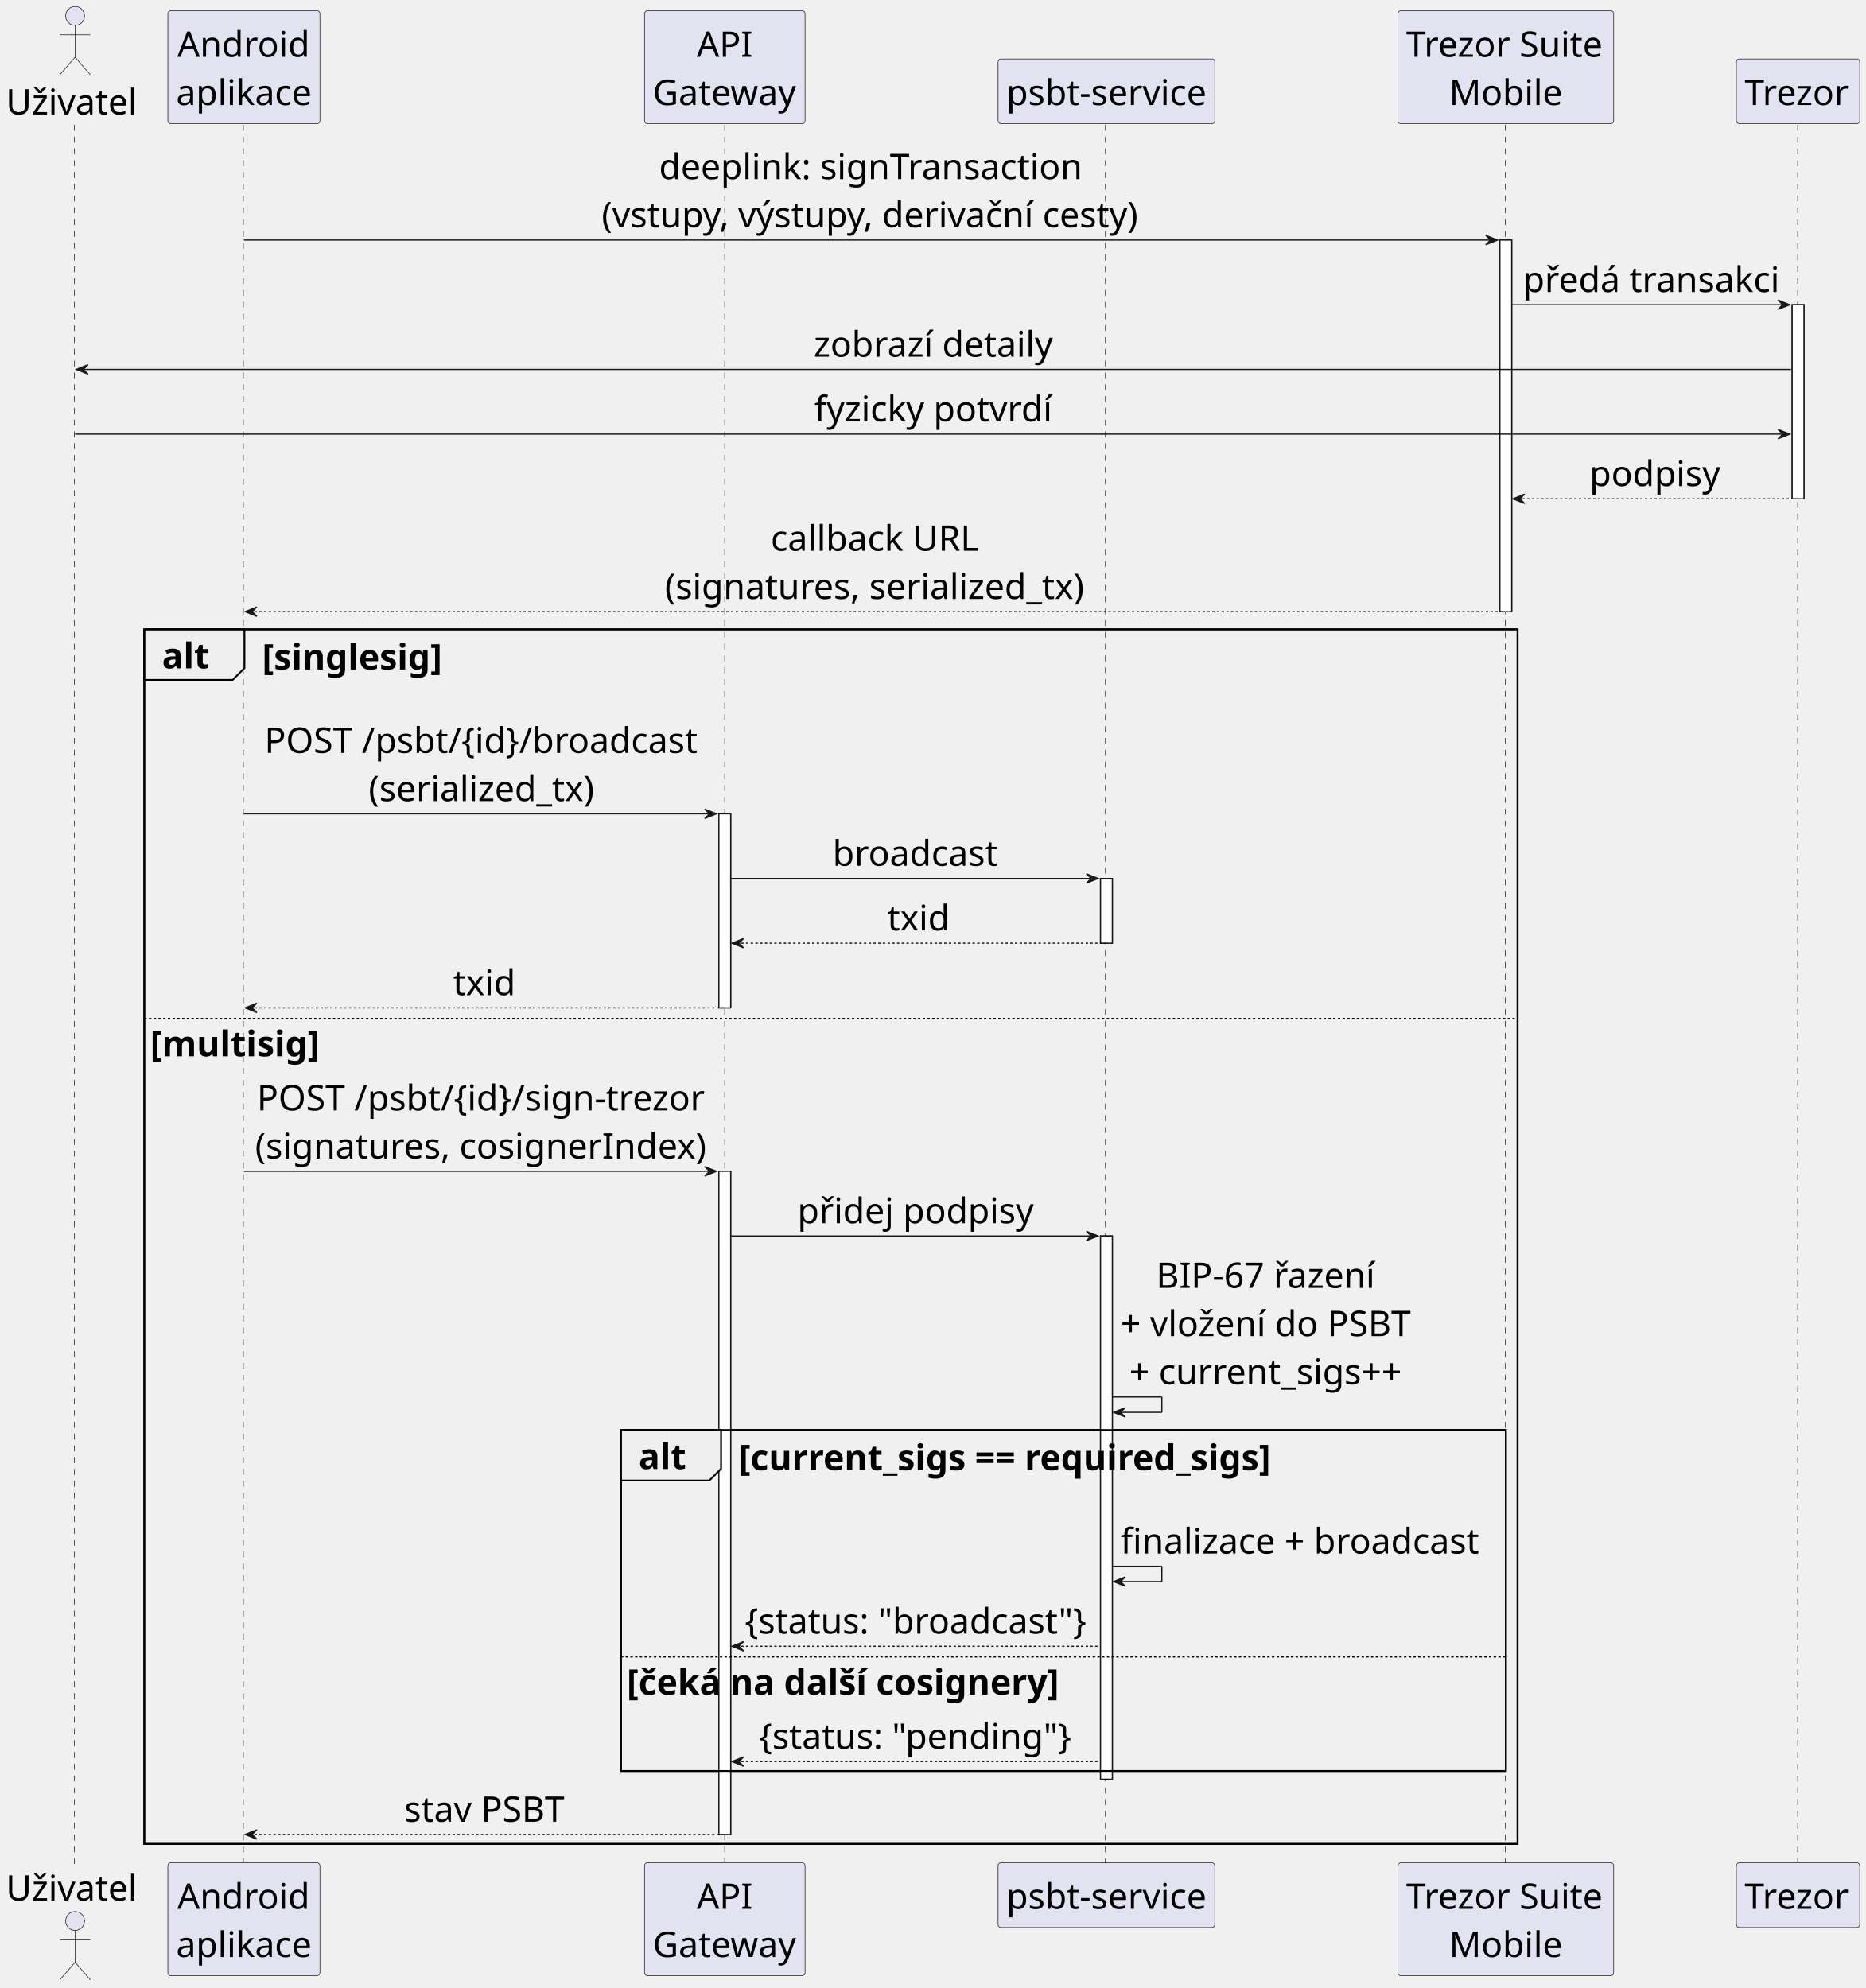
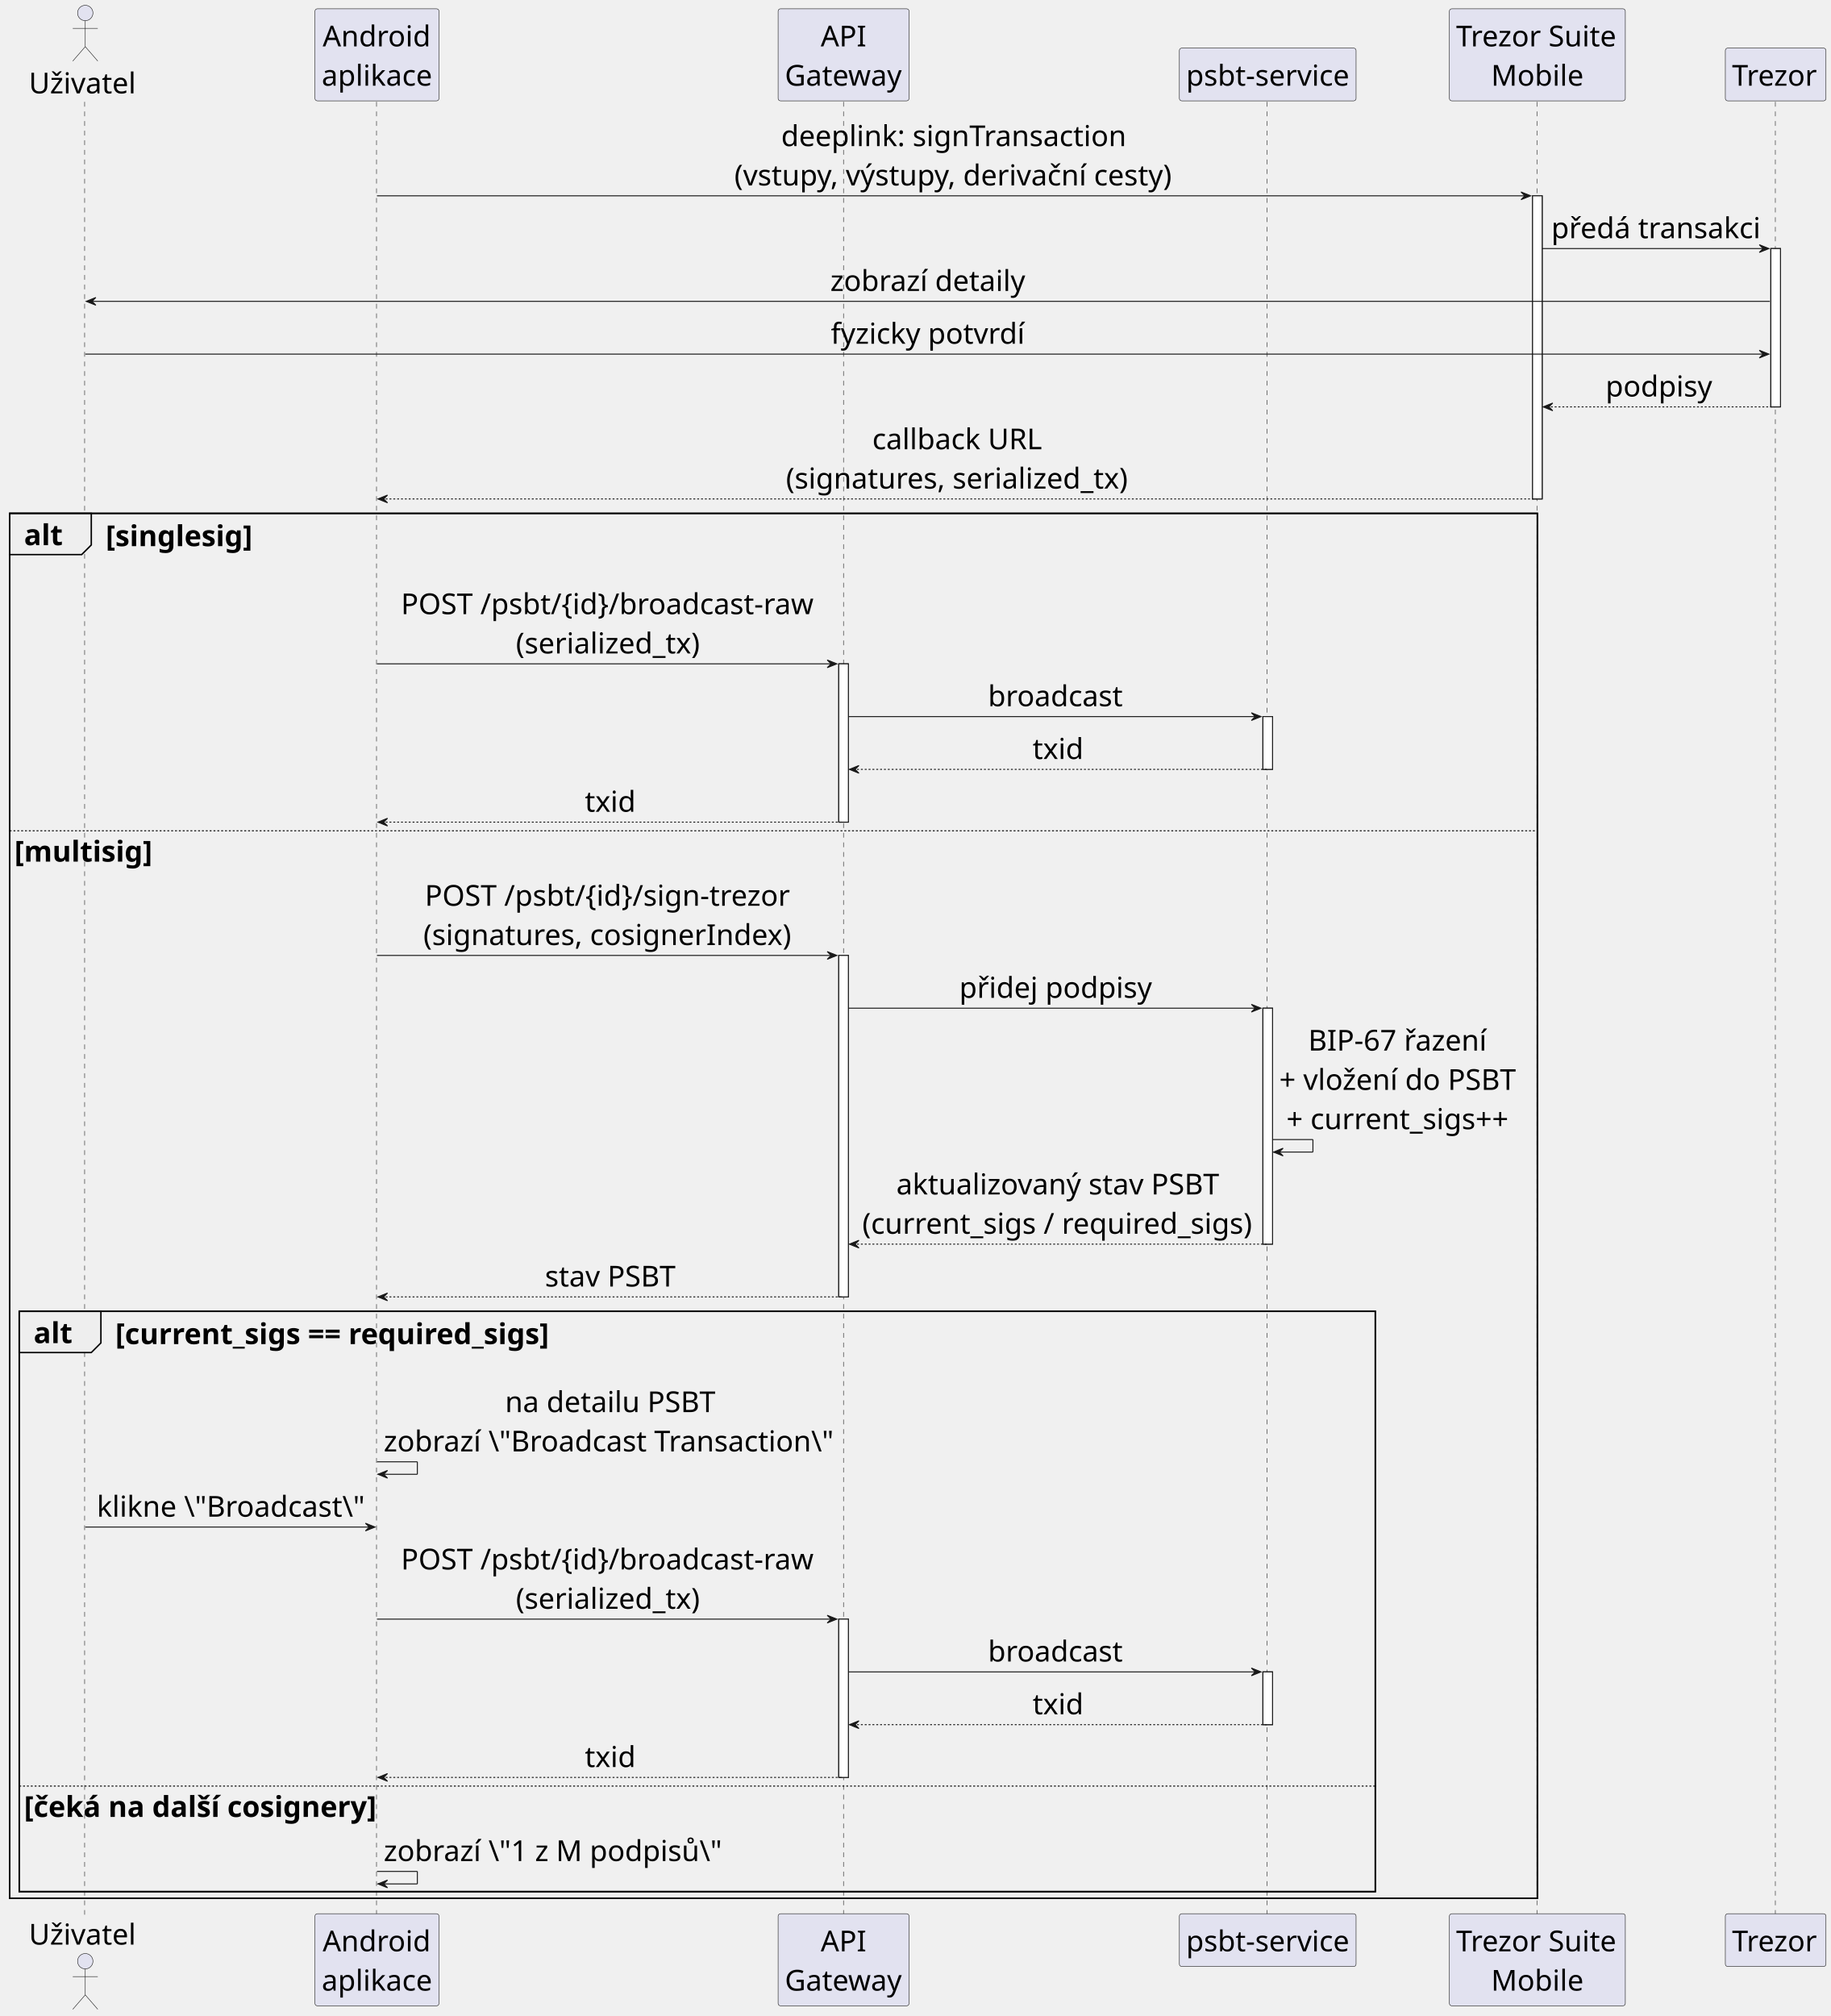
- <svg xmlns="http://www.w3.org/2000/svg" contentStyleType="text/css" data-diagram-type="SEQUENCE" height="1686px" preserveAspectRatio="none" style="width:1582px;height:1686px;background:#FFFFFF;" version="1.1" viewBox="0 0 1582 1686" width="1582px" zoomAndPan="magnify">
+ <svg xmlns="http://www.w3.org/2000/svg" contentStyleType="text/css" data-diagram-type="SEQUENCE" height="2096px" preserveAspectRatio="none" style="width:1904px;height:2096px;background:#FFFFFF;" version="1.1" viewBox="0 0 1904 2096" width="1904px" zoomAndPan="magnify">
  <defs />
  <g>
    <g>
-       <rect fill="#FFFFFF" height="164.58" style="stroke:#181818;stroke-width:1;" width="10" x="609.524" y="690.179" />
-     </g>
-     <g>
-       <rect fill="#FFFFFF" height="562.46" style="stroke:#181818;stroke-width:1;" width="10" x="609.524" y="993.339" />
-     </g>
-     <g>
-       <rect fill="#FFFFFF" height="54.86" style="stroke:#181818;stroke-width:1;" width="10" x="933.114" y="745.039" />
-     </g>
-     <g>
-       <rect fill="#FFFFFF" height="460.74" style="stroke:#181818;stroke-width:1;" width="10" x="933.114" y="1048.199" />
-     </g>
-     <g>
-       <rect fill="#FFFFFF" height="315.16" style="stroke:#181818;stroke-width:1;" width="10" x="1271.734" y="203.58" />
-     </g>
-     <g>
-       <rect fill="#FFFFFF" height="164.58" style="stroke:#181818;stroke-width:1;" width="10" x="1519.524" y="258.44" />
-     </g>
-     <rect fill="none" height="1030.059" style="stroke:#000000;stroke-width:1.5;" width="1164.404" x="122.33" y="533.74" />
-     <rect fill="none" height="289.16" style="stroke:#000000;stroke-width:1.5;" width="750.274" x="526.46" y="1212.779" />
+       <rect fill="#FFFFFF" height="164.58" style="stroke:#181818;stroke-width:1;" width="10" x="872.204" y="690.179" />
+     </g>
+     <g>
+       <rect fill="#FFFFFF" height="355.02" style="stroke:#181818;stroke-width:1;" width="10" x="872.204" y="993.339" />
+     </g>
+     <g>
+       <rect fill="#FFFFFF" height="164.58" style="stroke:#181818;stroke-width:1;" width="10" x="872.204" y="1683.379" />
+     </g>
+     <g>
+       <rect fill="#FFFFFF" height="54.86" style="stroke:#181818;stroke-width:1;" width="10" x="1313.274" y="745.039" />
+     </g>
+     <g>
+       <rect fill="#FFFFFF" height="245.3" style="stroke:#181818;stroke-width:1;" width="10" x="1313.274" y="1048.199" />
+     </g>
+     <g>
+       <rect fill="#FFFFFF" height="54.86" style="stroke:#181818;stroke-width:1;" width="10" x="1313.274" y="1738.239" />
+     </g>
+     <g>
+       <rect fill="#FFFFFF" height="315.16" style="stroke:#181818;stroke-width:1;" width="10" x="1593.664" y="203.58" />
+     </g>
+     <g>
+       <rect fill="#FFFFFF" height="164.58" style="stroke:#181818;stroke-width:1;" width="10" x="1841.453" y="258.44" />
+     </g>
+     <rect fill="none" height="1439.939" style="stroke:#000000;stroke-width:1.5;" width="1588.664" x="10" y="533.74" />
+     <rect fill="none" height="603.319" style="stroke:#000000;stroke-width:1.5;" width="1410.144" x="20" y="1363.359" />
    <g class="participant-lifeline" data-entity-uid="part1" data-qualified-name="user" id="part1-lifeline">
      <g>
-         <rect fill="#000000" fill-opacity="0" height="1474.939" width="8" x="59.665" y="105.86" />
-         <line style="stroke:#181818;stroke-width:0.5;stroke-dasharray:5,5;" x1="63" x2="63" y1="105.86" y2="1580.799" />
+         <rect fill="#000000" fill-opacity="0" height="1884.819" width="8" x="84.665" y="105.86" />
+         <line style="stroke:#181818;stroke-width:0.5;stroke-dasharray:5,5;" x1="88" x2="88" y1="105.86" y2="1990.679" />
      </g>
    </g>
    <g class="participant-lifeline" data-entity-uid="part2" data-qualified-name="app" id="part2-lifeline">
      <g>
-         <rect fill="#000000" fill-opacity="0" height="1474.939" width="8" x="202.795" y="105.86" />
-         <line style="stroke:#181818;stroke-width:0.5;stroke-dasharray:5,5;" x1="206.33" x2="206.33" y1="105.86" y2="1580.799" />
+         <rect fill="#000000" fill-opacity="0" height="1884.819" width="8" x="387.995" y="105.86" />
+         <line style="stroke:#181818;stroke-width:0.5;stroke-dasharray:5,5;" x1="391.53" x2="391.53" y1="105.86" y2="1990.679" />
      </g>
    </g>
    <g class="participant-lifeline" data-entity-uid="part3" data-qualified-name="gw" id="part3-lifeline">
      <g>
-         <rect fill="#000000" fill-opacity="0" height="1474.939" width="8" x="610.524" y="105.86" />
-         <line style="stroke:#181818;stroke-width:0.5;stroke-dasharray:5,5;" x1="614.46" x2="614.46" y1="105.86" y2="1580.799" />
+         <rect fill="#000000" fill-opacity="0" height="1884.819" width="8" x="873.204" y="105.86" />
+         <line style="stroke:#181818;stroke-width:0.5;stroke-dasharray:5,5;" x1="877.139" x2="877.139" y1="105.86" y2="1990.679" />
      </g>
    </g>
    <g class="participant-lifeline" data-entity-uid="part4" data-qualified-name="psbt" id="part4-lifeline">
      <g>
-         <rect fill="#000000" fill-opacity="0" height="1474.939" width="8" x="934.114" y="105.86" />
-         <line style="stroke:#181818;stroke-width:0.5;stroke-dasharray:5,5;" x1="937.244" x2="937.244" y1="105.86" y2="1580.799" />
+         <rect fill="#000000" fill-opacity="0" height="1884.819" width="8" x="1314.274" y="105.86" />
+         <line style="stroke:#181818;stroke-width:0.5;stroke-dasharray:5,5;" x1="1317.404" x2="1317.404" y1="105.86" y2="1990.679" />
      </g>
    </g>
    <g class="participant-lifeline" data-entity-uid="part5" data-qualified-name="tsm" id="part5-lifeline">
      <g>
-         <rect fill="#000000" fill-opacity="0" height="1474.939" width="8" x="1272.734" y="105.86" />
-         <line style="stroke:#181818;stroke-width:0.5;stroke-dasharray:5,5;" x1="1276.269" x2="1276.269" y1="105.86" y2="1580.799" />
+         <rect fill="#000000" fill-opacity="0" height="1884.819" width="8" x="1594.664" y="105.86" />
+         <line style="stroke:#181818;stroke-width:0.5;stroke-dasharray:5,5;" x1="1598.199" x2="1598.199" y1="105.86" y2="1990.679" />
      </g>
    </g>
    <g class="participant-lifeline" data-entity-uid="part6" data-qualified-name="hw" id="part6-lifeline">
      <g>
-         <rect fill="#000000" fill-opacity="0" height="1474.939" width="8" x="1520.524" y="105.86" />
-         <line style="stroke:#181818;stroke-width:0.5;stroke-dasharray:5,5;" x1="1524.209" x2="1524.209" y1="105.86" y2="1580.799" />
+         <rect fill="#000000" fill-opacity="0" height="1884.819" width="8" x="1842.453" y="105.86" />
+         <line style="stroke:#181818;stroke-width:0.5;stroke-dasharray:5,5;" x1="1846.138" x2="1846.138" y1="105.86" y2="1990.679" />
      </g>
    </g>
    <g class="participant participant-head" data-entity-uid="part1" data-qualified-name="user" id="part1-head">
-       <text fill="#000000" font-family="sans-serif" font-size="30" lengthAdjust="spacing" textLength="111.33" x="5" y="97.07">Uživatel</text>
-       <ellipse cx="63.665" cy="13.5" fill="#E2E2F0" rx="8" ry="8" style="stroke:#181818;stroke-width:0.5;" />
-       <path d="M63.665,21.5 L63.665,48.5 M50.665,29.5 L76.665,29.5 M63.665,48.5 L50.665,63.5 M63.665,48.5 L76.665,63.5" fill="none" style="stroke:#181818;stroke-width:0.5;" />
+       <text fill="#000000" font-family="sans-serif" font-size="30" lengthAdjust="spacing" textLength="111.33" x="30" y="97.07">Uživatel</text>
+       <ellipse cx="88.665" cy="13.5" fill="#E2E2F0" rx="8" ry="8" style="stroke:#181818;stroke-width:0.5;" />
+       <path d="M88.665,21.5 L88.665,48.5 M75.665,29.5 L101.665,29.5 M88.665,48.5 L75.665,63.5 M88.665,48.5 L101.665,63.5" fill="none" style="stroke:#181818;stroke-width:0.5;" />
    </g>
    <g class="participant participant-tail" data-entity-uid="part1" data-qualified-name="user" id="part1-tail">
-       <text fill="#000000" font-family="sans-serif" font-size="30" lengthAdjust="spacing" textLength="111.33" x="5" y="1611.869">Uživatel</text>
-       <ellipse cx="63.665" cy="1629.159" fill="#E2E2F0" rx="8" ry="8" style="stroke:#181818;stroke-width:0.5;" />
-       <path d="M63.665,1637.159 L63.665,1664.159 M50.665,1645.159 L76.665,1645.159 M63.665,1664.159 L50.665,1679.159 M63.665,1664.159 L76.665,1679.159" fill="none" style="stroke:#181818;stroke-width:0.5;" />
+       <text fill="#000000" font-family="sans-serif" font-size="30" lengthAdjust="spacing" textLength="111.33" x="30" y="2021.748">Uživatel</text>
+       <ellipse cx="88.665" cy="2039.039" fill="#E2E2F0" rx="8" ry="8" style="stroke:#181818;stroke-width:0.5;" />
+       <path d="M88.665,2047.039 L88.665,2074.039 M75.665,2055.039 L101.665,2055.039 M88.665,2074.039 L75.665,2089.039 M88.665,2074.039 L101.665,2089.039" fill="none" style="stroke:#181818;stroke-width:0.5;" />
    </g>
    <g class="participant participant-head" data-entity-uid="part2" data-qualified-name="app" id="part2-head">
-       <rect fill="#E2E2F0" height="95.72" rx="2.5" ry="2.5" style="stroke:#181818;stroke-width:0.5;" width="128.93" x="142.33" y="9.14" />
-       <text fill="#000000" font-family="sans-serif" font-size="30" lengthAdjust="spacing" textLength="112.89" x="150.35" y="48.21">Android</text>
-       <text fill="#000000" font-family="sans-serif" font-size="30" lengthAdjust="spacing" textLength="114.93" x="149.33" y="89.07">aplikace</text>
+       <rect fill="#E2E2F0" height="95.72" rx="2.5" ry="2.5" style="stroke:#181818;stroke-width:0.5;" width="128.93" x="327.53" y="9.14" />
+       <text fill="#000000" font-family="sans-serif" font-size="30" lengthAdjust="spacing" textLength="112.89" x="335.55" y="48.21">Android</text>
+       <text fill="#000000" font-family="sans-serif" font-size="30" lengthAdjust="spacing" textLength="114.93" x="334.53" y="89.07">aplikace</text>
    </g>
    <g class="participant participant-tail" data-entity-uid="part2" data-qualified-name="app" id="part2-tail">
-       <rect fill="#E2E2F0" height="95.72" rx="2.5" ry="2.5" style="stroke:#181818;stroke-width:0.5;" width="128.93" x="142.33" y="1579.799" />
-       <text fill="#000000" font-family="sans-serif" font-size="30" lengthAdjust="spacing" textLength="112.89" x="150.35" y="1618.869">Android</text>
-       <text fill="#000000" font-family="sans-serif" font-size="30" lengthAdjust="spacing" textLength="114.93" x="149.33" y="1659.729">aplikace</text>
+       <rect fill="#E2E2F0" height="95.72" rx="2.5" ry="2.5" style="stroke:#181818;stroke-width:0.5;" width="128.93" x="327.53" y="1989.679" />
+       <text fill="#000000" font-family="sans-serif" font-size="30" lengthAdjust="spacing" textLength="112.89" x="335.55" y="2028.748">Android</text>
+       <text fill="#000000" font-family="sans-serif" font-size="30" lengthAdjust="spacing" textLength="114.93" x="334.53" y="2069.608">aplikace</text>
    </g>
    <g class="participant participant-head" data-entity-uid="part3" data-qualified-name="gw" id="part3-head">
-       <rect fill="#E2E2F0" height="95.72" rx="2.5" ry="2.5" style="stroke:#181818;stroke-width:0.5;" width="136.13" x="546.46" y="9.14" />
-       <text fill="#000000" font-family="sans-serif" font-size="30" lengthAdjust="spacing" textLength="47.49" x="590.779" y="48.21">API</text>
-       <text fill="#000000" font-family="sans-serif" font-size="30" lengthAdjust="spacing" textLength="122.13" x="553.46" y="89.07">Gateway</text>
+       <rect fill="#E2E2F0" height="95.72" rx="2.5" ry="2.5" style="stroke:#181818;stroke-width:0.5;" width="136.13" x="809.139" y="9.14" />
+       <text fill="#000000" font-family="sans-serif" font-size="30" lengthAdjust="spacing" textLength="47.49" x="853.459" y="48.21">API</text>
+       <text fill="#000000" font-family="sans-serif" font-size="30" lengthAdjust="spacing" textLength="122.13" x="816.139" y="89.07">Gateway</text>
    </g>
    <g class="participant participant-tail" data-entity-uid="part3" data-qualified-name="gw" id="part3-tail">
-       <rect fill="#E2E2F0" height="95.72" rx="2.5" ry="2.5" style="stroke:#181818;stroke-width:0.5;" width="136.13" x="546.46" y="1579.799" />
-       <text fill="#000000" font-family="sans-serif" font-size="30" lengthAdjust="spacing" textLength="47.49" x="590.779" y="1618.869">API</text>
-       <text fill="#000000" font-family="sans-serif" font-size="30" lengthAdjust="spacing" textLength="122.13" x="553.46" y="1659.729">Gateway</text>
+       <rect fill="#E2E2F0" height="95.72" rx="2.5" ry="2.5" style="stroke:#181818;stroke-width:0.5;" width="136.13" x="809.139" y="1989.679" />
+       <text fill="#000000" font-family="sans-serif" font-size="30" lengthAdjust="spacing" textLength="47.49" x="853.459" y="2028.748">API</text>
+       <text fill="#000000" font-family="sans-serif" font-size="30" lengthAdjust="spacing" textLength="122.13" x="816.139" y="2069.608">Gateway</text>
    </g>
    <g class="participant participant-head" data-entity-uid="part4" data-qualified-name="psbt" id="part4-head">
-       <rect fill="#E2E2F0" height="54.86" rx="2.5" ry="2.5" style="stroke:#181818;stroke-width:0.5;" width="183.74" x="846.244" y="50" />
-       <text fill="#000000" font-family="sans-serif" font-size="30" lengthAdjust="spacing" textLength="169.74" x="853.244" y="89.07">psbt-service</text>
+       <rect fill="#E2E2F0" height="54.86" rx="2.5" ry="2.5" style="stroke:#181818;stroke-width:0.5;" width="183.74" x="1226.404" y="50" />
+       <text fill="#000000" font-family="sans-serif" font-size="30" lengthAdjust="spacing" textLength="169.74" x="1233.404" y="89.07">psbt-service</text>
    </g>
    <g class="participant participant-tail" data-entity-uid="part4" data-qualified-name="psbt" id="part4-tail">
-       <rect fill="#E2E2F0" height="54.86" rx="2.5" ry="2.5" style="stroke:#181818;stroke-width:0.5;" width="183.74" x="846.244" y="1579.799" />
-       <text fill="#000000" font-family="sans-serif" font-size="30" lengthAdjust="spacing" textLength="169.74" x="853.244" y="1618.869">psbt-service</text>
+       <rect fill="#E2E2F0" height="54.86" rx="2.5" ry="2.5" style="stroke:#181818;stroke-width:0.5;" width="183.74" x="1226.404" y="1989.679" />
+       <text fill="#000000" font-family="sans-serif" font-size="30" lengthAdjust="spacing" textLength="169.74" x="1233.404" y="2028.748">psbt-service</text>
    </g>
    <g class="participant participant-head" data-entity-uid="part5" data-qualified-name="tsm" id="part5-head">
-       <rect fill="#E2E2F0" height="95.72" rx="2.5" ry="2.5" style="stroke:#181818;stroke-width:0.5;" width="182.93" x="1185.269" y="9.14" />
-       <text fill="#000000" font-family="sans-serif" font-size="30" lengthAdjust="spacing" textLength="168.93" x="1192.269" y="48.21">Trezor Suite</text>
-       <text fill="#000000" font-family="sans-serif" font-size="30" lengthAdjust="spacing" textLength="96.21" x="1228.629" y="89.07">Mobile</text>
+       <rect fill="#E2E2F0" height="95.72" rx="2.5" ry="2.5" style="stroke:#181818;stroke-width:0.5;" width="182.93" x="1507.199" y="9.14" />
+       <text fill="#000000" font-family="sans-serif" font-size="30" lengthAdjust="spacing" textLength="168.93" x="1514.199" y="48.21">Trezor Suite</text>
+       <text fill="#000000" font-family="sans-serif" font-size="30" lengthAdjust="spacing" textLength="96.21" x="1550.559" y="89.07">Mobile</text>
    </g>
    <g class="participant participant-tail" data-entity-uid="part5" data-qualified-name="tsm" id="part5-tail">
-       <rect fill="#E2E2F0" height="95.72" rx="2.5" ry="2.5" style="stroke:#181818;stroke-width:0.5;" width="182.93" x="1185.269" y="1579.799" />
-       <text fill="#000000" font-family="sans-serif" font-size="30" lengthAdjust="spacing" textLength="168.93" x="1192.269" y="1618.869">Trezor Suite</text>
-       <text fill="#000000" font-family="sans-serif" font-size="30" lengthAdjust="spacing" textLength="96.21" x="1228.629" y="1659.729">Mobile</text>
+       <rect fill="#E2E2F0" height="95.72" rx="2.5" ry="2.5" style="stroke:#181818;stroke-width:0.5;" width="182.93" x="1507.199" y="1989.679" />
+       <text fill="#000000" font-family="sans-serif" font-size="30" lengthAdjust="spacing" textLength="168.93" x="1514.199" y="2028.748">Trezor Suite</text>
+       <text fill="#000000" font-family="sans-serif" font-size="30" lengthAdjust="spacing" textLength="96.21" x="1550.559" y="2069.608">Mobile</text>
    </g>
    <g class="participant participant-head" data-entity-uid="part6" data-qualified-name="hw" id="part6-head">
-       <rect fill="#E2E2F0" height="54.86" rx="2.5" ry="2.5" style="stroke:#181818;stroke-width:0.5;" width="104.63" x="1472.209" y="50" />
-       <text fill="#000000" font-family="sans-serif" font-size="30" lengthAdjust="spacing" textLength="90.63" x="1479.209" y="89.07">Trezor</text>
+       <rect fill="#E2E2F0" height="54.86" rx="2.5" ry="2.5" style="stroke:#181818;stroke-width:0.5;" width="104.63" x="1794.138" y="50" />
+       <text fill="#000000" font-family="sans-serif" font-size="30" lengthAdjust="spacing" textLength="90.63" x="1801.138" y="89.07">Trezor</text>
    </g>
    <g class="participant participant-tail" data-entity-uid="part6" data-qualified-name="hw" id="part6-tail">
-       <rect fill="#E2E2F0" height="54.86" rx="2.5" ry="2.5" style="stroke:#181818;stroke-width:0.5;" width="104.63" x="1472.209" y="1579.799" />
-       <text fill="#000000" font-family="sans-serif" font-size="30" lengthAdjust="spacing" textLength="90.63" x="1479.209" y="1618.869">Trezor</text>
-     </g>
-     <g>
-       <rect fill="#FFFFFF" height="164.58" style="stroke:#181818;stroke-width:1;" width="10" x="609.524" y="690.179" />
-     </g>
-     <g>
-       <rect fill="#FFFFFF" height="562.46" style="stroke:#181818;stroke-width:1;" width="10" x="609.524" y="993.339" />
-     </g>
-     <g>
-       <rect fill="#FFFFFF" height="54.86" style="stroke:#181818;stroke-width:1;" width="10" x="933.114" y="745.039" />
-     </g>
-     <g>
-       <rect fill="#FFFFFF" height="460.74" style="stroke:#181818;stroke-width:1;" width="10" x="933.114" y="1048.199" />
-     </g>
-     <g>
-       <rect fill="#FFFFFF" height="315.16" style="stroke:#181818;stroke-width:1;" width="10" x="1271.734" y="203.58" />
-     </g>
-     <g>
-       <rect fill="#FFFFFF" height="164.58" style="stroke:#181818;stroke-width:1;" width="10" x="1519.524" y="258.44" />
+       <rect fill="#E2E2F0" height="54.86" rx="2.5" ry="2.5" style="stroke:#181818;stroke-width:0.5;" width="104.63" x="1794.138" y="1989.679" />
+       <text fill="#000000" font-family="sans-serif" font-size="30" lengthAdjust="spacing" textLength="90.63" x="1801.138" y="2028.748">Trezor</text>
+     </g>
+     <g>
+       <rect fill="#FFFFFF" height="164.58" style="stroke:#181818;stroke-width:1;" width="10" x="872.204" y="690.179" />
+     </g>
+     <g>
+       <rect fill="#FFFFFF" height="355.02" style="stroke:#181818;stroke-width:1;" width="10" x="872.204" y="993.339" />
+     </g>
+     <g>
+       <rect fill="#FFFFFF" height="164.58" style="stroke:#181818;stroke-width:1;" width="10" x="872.204" y="1683.379" />
+     </g>
+     <g>
+       <rect fill="#FFFFFF" height="54.86" style="stroke:#181818;stroke-width:1;" width="10" x="1313.274" y="745.039" />
+     </g>
+     <g>
+       <rect fill="#FFFFFF" height="245.3" style="stroke:#181818;stroke-width:1;" width="10" x="1313.274" y="1048.199" />
+     </g>
+     <g>
+       <rect fill="#FFFFFF" height="54.86" style="stroke:#181818;stroke-width:1;" width="10" x="1313.274" y="1738.239" />
+     </g>
+     <g>
+       <rect fill="#FFFFFF" height="315.16" style="stroke:#181818;stroke-width:1;" width="10" x="1593.664" y="203.58" />
+     </g>
+     <g>
+       <rect fill="#FFFFFF" height="164.58" style="stroke:#181818;stroke-width:1;" width="10" x="1841.453" y="258.44" />
    </g>
    <g class="message" data-entity-1="part2" data-entity-2="part5" id="msg1">
-       <polygon fill="#181818" points="1259.734,199.58,1269.734,203.58,1259.734,207.58,1263.734,203.58" style="stroke:#181818;stroke-width:1;" />
-       <line style="stroke:#181818;stroke-width:1;" x1="206.795" x2="1265.734" y1="203.58" y2="203.58" />
-       <text fill="#000000" font-family="sans-serif" font-size="30" lengthAdjust="spacing" textLength="361.02" x="558.755" y="151.93">deeplink: signTransaction</text>
-       <text fill="#000000" font-family="sans-serif" font-size="30" lengthAdjust="spacing" textLength="458.31" x="510.11" y="192.79">(vstupy, výstupy, derivační cesty)</text>
+       <polygon fill="#181818" points="1581.664,199.58,1591.664,203.58,1581.664,207.58,1585.664,203.58" style="stroke:#181818;stroke-width:1;" />
+       <line style="stroke:#181818;stroke-width:1;" x1="391.995" x2="1587.664" y1="203.58" y2="203.58" />
+       <text fill="#000000" font-family="sans-serif" font-size="30" lengthAdjust="spacing" textLength="361.02" x="812.319" y="151.93">deeplink: signTransaction</text>
+       <text fill="#000000" font-family="sans-serif" font-size="30" lengthAdjust="spacing" textLength="458.31" x="763.674" y="192.79">(vstupy, výstupy, derivační cesty)</text>
    </g>
    <g class="message" data-entity-1="part5" data-entity-2="part6" id="msg2">
-       <polygon fill="#181818" points="1507.524,254.44,1517.524,258.44,1507.524,262.44,1511.524,258.44" style="stroke:#181818;stroke-width:1;" />
-       <line style="stroke:#181818;stroke-width:1;" x1="1281.734" x2="1513.524" y1="258.44" y2="258.44" />
-       <text fill="#000000" font-family="sans-serif" font-size="30" lengthAdjust="spacing" textLength="218.79" x="1291.234" y="247.65">předá transakci</text>
+       <polygon fill="#181818" points="1829.453,254.44,1839.453,258.44,1829.453,262.44,1833.453,258.44" style="stroke:#181818;stroke-width:1;" />
+       <line style="stroke:#181818;stroke-width:1;" x1="1603.664" x2="1835.453" y1="258.44" y2="258.44" />
+       <text fill="#000000" font-family="sans-serif" font-size="30" lengthAdjust="spacing" textLength="218.79" x="1613.164" y="247.65">předá transakci</text>
    </g>
    <g class="message" data-entity-1="part6" data-entity-2="part1" id="msg3">
-       <polygon fill="#181818" points="74.665,309.3,64.665,313.3,74.665,317.3,70.665,313.3" style="stroke:#181818;stroke-width:1;" />
-       <line style="stroke:#181818;stroke-width:1;" x1="68.665" x2="1518.524" y1="313.3" y2="313.3" />
-       <text fill="#000000" font-family="sans-serif" font-size="30" lengthAdjust="spacing" textLength="203.37" x="689.909" y="302.51">zobrazí detaily</text>
+       <polygon fill="#181818" points="99.665,309.3,89.665,313.3,99.665,317.3,95.665,313.3" style="stroke:#181818;stroke-width:1;" />
+       <line style="stroke:#181818;stroke-width:1;" x1="93.665" x2="1840.453" y1="313.3" y2="313.3" />
+       <text fill="#000000" font-family="sans-serif" font-size="30" lengthAdjust="spacing" textLength="203.37" x="863.374" y="302.51">zobrazí detaily</text>
    </g>
    <g class="message" data-entity-1="part1" data-entity-2="part6" id="msg4">
-       <polygon fill="#181818" points="1507.524,364.16,1517.524,368.16,1507.524,372.16,1511.524,368.16" style="stroke:#181818;stroke-width:1;" />
-       <line style="stroke:#181818;stroke-width:1;" x1="63.665" x2="1513.524" y1="368.16" y2="368.16" />
-       <text fill="#000000" font-family="sans-serif" font-size="30" lengthAdjust="spacing" textLength="202.23" x="690.479" y="357.37">fyzicky potvrdí</text>
+       <polygon fill="#181818" points="1829.453,364.16,1839.453,368.16,1829.453,372.16,1833.453,368.16" style="stroke:#181818;stroke-width:1;" />
+       <line style="stroke:#181818;stroke-width:1;" x1="88.665" x2="1835.453" y1="368.16" y2="368.16" />
+       <text fill="#000000" font-family="sans-serif" font-size="30" lengthAdjust="spacing" textLength="202.23" x="863.944" y="357.37">fyzicky potvrdí</text>
    </g>
    <g class="message" data-entity-1="part6" data-entity-2="part5" id="msg5">
-       <polygon fill="#181818" points="1292.734,419.02,1282.734,423.02,1292.734,427.02,1288.734,423.02" style="stroke:#181818;stroke-width:1;" />
-       <line style="stroke:#181818;stroke-width:1;stroke-dasharray:2,2;" x1="1286.734" x2="1523.524" y1="423.02" y2="423.02" />
-       <text fill="#000000" font-family="sans-serif" font-size="30" lengthAdjust="spacing" textLength="110.91" x="1347.674" y="412.23">podpisy</text>
+       <polygon fill="#181818" points="1614.664,419.02,1604.664,423.02,1614.664,427.02,1610.664,423.02" style="stroke:#181818;stroke-width:1;" />
+       <line style="stroke:#181818;stroke-width:1;stroke-dasharray:2,2;" x1="1608.664" x2="1845.453" y1="423.02" y2="423.02" />
+       <text fill="#000000" font-family="sans-serif" font-size="30" lengthAdjust="spacing" textLength="110.91" x="1669.603" y="412.23">podpisy</text>
    </g>
    <g class="message" data-entity-1="part5" data-entity-2="part2" id="msg6">
-       <polygon fill="#181818" points="217.795,514.74,207.795,518.74,217.795,522.74,213.795,518.74" style="stroke:#181818;stroke-width:1;" />
-       <line style="stroke:#181818;stroke-width:1;stroke-dasharray:2,2;" x1="211.795" x2="1275.734" y1="518.74" y2="518.74" />
-       <text fill="#000000" font-family="sans-serif" font-size="30" lengthAdjust="spacing" textLength="176.52" x="653.504" y="467.09">callback URL</text>
-       <text fill="#000000" font-family="sans-serif" font-size="30" lengthAdjust="spacing" textLength="356.04" x="563.745" y="507.95">(signatures, serialized_tx)</text>
-     </g>
-     <path d="M122.33,533.74 L207.26,533.74 L207.26,566.6 L197.26,576.6 L122.33,576.6 L122.33,533.74" fill="#EEEEEE" style="stroke:#000000;stroke-width:1.5;" />
-     <rect fill="none" height="1030.059" style="stroke:#000000;stroke-width:1.5;" width="1164.404" x="122.33" y="533.74" />
-     <text fill="#000000" font-family="sans-serif" font-size="30" font-weight="bold" lengthAdjust="spacing" textLength="39.93" x="137.33" y="566.81">alt</text>
-     <text fill="#000000" font-family="sans-serif" font-size="30" font-weight="bold" lengthAdjust="spacing" textLength="152.19" x="222.26" y="567.81">[singlesig]</text>
+       <polygon fill="#181818" points="402.995,514.74,392.995,518.74,402.995,522.74,398.995,518.74" style="stroke:#181818;stroke-width:1;" />
+       <line style="stroke:#181818;stroke-width:1;stroke-dasharray:2,2;" x1="396.995" x2="1597.664" y1="518.74" y2="518.74" />
+       <text fill="#000000" font-family="sans-serif" font-size="30" lengthAdjust="spacing" textLength="176.52" x="907.069" y="467.09">callback URL</text>
+       <text fill="#000000" font-family="sans-serif" font-size="30" lengthAdjust="spacing" textLength="356.04" x="817.309" y="507.95">(signatures, serialized_tx)</text>
+     </g>
+     <path d="M10,533.74 L94.93,533.74 L94.93,566.6 L84.93,576.6 L10,576.6 L10,533.74" fill="#EEEEEE" style="stroke:#000000;stroke-width:1.5;" />
+     <rect fill="none" height="1439.939" style="stroke:#000000;stroke-width:1.5;" width="1588.664" x="10" y="533.74" />
+     <text fill="#000000" font-family="sans-serif" font-size="30" font-weight="bold" lengthAdjust="spacing" textLength="39.93" x="25" y="566.81">alt</text>
+     <text fill="#000000" font-family="sans-serif" font-size="30" font-weight="bold" lengthAdjust="spacing" textLength="152.19" x="109.93" y="567.81">[singlesig]</text>
    <g class="message" data-entity-1="part2" data-entity-2="part3" id="msg7">
-       <polygon fill="#181818" points="597.524,686.179,607.524,690.179,597.524,694.179,601.524,690.179" style="stroke:#181818;stroke-width:1;" />
-       <line style="stroke:#181818;stroke-width:1;" x1="206.795" x2="603.524" y1="690.179" y2="690.179" />
-       <text fill="#000000" font-family="sans-serif" font-size="30" lengthAdjust="spacing" textLength="367.8" x="224.26" y="638.53">POST /psbt/{id}/broadcast</text>
-       <text fill="#000000" font-family="sans-serif" font-size="30" lengthAdjust="spacing" textLength="191.22" x="312.55" y="679.389">(serialized_tx)</text>
+       <polygon fill="#181818" points="860.204,686.179,870.204,690.179,860.204,694.179,864.204,690.179" style="stroke:#181818;stroke-width:1;" />
+       <line style="stroke:#181818;stroke-width:1;" x1="391.995" x2="866.204" y1="690.179" y2="690.179" />
+       <text fill="#000000" font-family="sans-serif" font-size="30" lengthAdjust="spacing" textLength="430.26" x="416.97" y="638.53">POST /psbt/{id}/broadcast-raw</text>
+       <text fill="#000000" font-family="sans-serif" font-size="30" lengthAdjust="spacing" textLength="191.22" x="536.49" y="679.389">(serialized_tx)</text>
    </g>
    <g class="message" data-entity-1="part3" data-entity-2="part4" id="msg8">
-       <polygon fill="#181818" points="921.114,741.039,931.114,745.039,921.114,749.039,925.114,745.039" style="stroke:#181818;stroke-width:1;" />
-       <line style="stroke:#181818;stroke-width:1;" x1="619.524" x2="927.114" y1="745.039" y2="745.039" />
-       <text fill="#000000" font-family="sans-serif" font-size="30" lengthAdjust="spacing" textLength="140.7" x="705.969" y="734.25">broadcast</text>
+       <polygon fill="#181818" points="1301.274,741.039,1311.274,745.039,1301.274,749.039,1305.274,745.039" style="stroke:#181818;stroke-width:1;" />
+       <line style="stroke:#181818;stroke-width:1;" x1="882.204" x2="1307.274" y1="745.039" y2="745.039" />
+       <text fill="#000000" font-family="sans-serif" font-size="30" lengthAdjust="spacing" textLength="140.7" x="1027.389" y="734.25">broadcast</text>
    </g>
    <g class="message" data-entity-1="part4" data-entity-2="part3" id="msg9">
-       <polygon fill="#181818" points="630.524,795.899,620.524,799.899,630.524,803.899,626.524,799.899" style="stroke:#181818;stroke-width:1;" />
-       <line style="stroke:#181818;stroke-width:1;stroke-dasharray:2,2;" x1="624.524" x2="937.114" y1="799.899" y2="799.899" />
-       <text fill="#000000" font-family="sans-serif" font-size="30" lengthAdjust="spacing" textLength="52.89" x="752.374" y="789.109">txid</text>
+       <polygon fill="#181818" points="893.204,795.899,883.204,799.899,893.204,803.899,889.204,799.899" style="stroke:#181818;stroke-width:1;" />
+       <line style="stroke:#181818;stroke-width:1;stroke-dasharray:2,2;" x1="887.204" x2="1317.274" y1="799.899" y2="799.899" />
+       <text fill="#000000" font-family="sans-serif" font-size="30" lengthAdjust="spacing" textLength="52.89" x="1073.794" y="789.109">txid</text>
    </g>
    <g class="message" data-entity-1="part3" data-entity-2="part2" id="msg10">
-       <polygon fill="#181818" points="217.795,850.759,207.795,854.759,217.795,858.759,213.795,854.759" style="stroke:#181818;stroke-width:1;" />
-       <line style="stroke:#181818;stroke-width:1;stroke-dasharray:2,2;" x1="211.795" x2="613.524" y1="854.759" y2="854.759" />
-       <text fill="#000000" font-family="sans-serif" font-size="30" lengthAdjust="spacing" textLength="52.89" x="384.215" y="843.969">txid</text>
-     </g>
-     <line style="stroke:#000000;stroke-width:1;stroke-dasharray:2,2;" x1="122.33" x2="1286.734" y1="863.759" y2="863.759" />
-     <text fill="#000000" font-family="sans-serif" font-size="30" font-weight="bold" lengthAdjust="spacing" textLength="142.53" x="127.33" y="895.829">[multisig]</text>
+       <polygon fill="#181818" points="402.995,850.759,392.995,854.759,402.995,858.759,398.995,854.759" style="stroke:#181818;stroke-width:1;" />
+       <line style="stroke:#181818;stroke-width:1;stroke-dasharray:2,2;" x1="396.995" x2="876.204" y1="854.759" y2="854.759" />
+       <text fill="#000000" font-family="sans-serif" font-size="30" lengthAdjust="spacing" textLength="52.89" x="608.154" y="843.969">txid</text>
+     </g>
+     <line style="stroke:#000000;stroke-width:1;stroke-dasharray:2,2;" x1="10" x2="1598.664" y1="863.759" y2="863.759" />
+     <text fill="#000000" font-family="sans-serif" font-size="30" font-weight="bold" lengthAdjust="spacing" textLength="142.53" x="15" y="895.829">[multisig]</text>
    <g class="message" data-entity-1="part2" data-entity-2="part3" id="msg11">
-       <polygon fill="#181818" points="597.524,989.339,607.524,993.339,597.524,997.339,601.524,993.339" style="stroke:#181818;stroke-width:1;" />
-       <line style="stroke:#181818;stroke-width:1;" x1="206.795" x2="603.524" y1="993.339" y2="993.339" />
-       <text fill="#000000" font-family="sans-serif" font-size="30" lengthAdjust="spacing" textLength="380.64" x="217.84" y="941.689">POST /psbt/{id}/sign-trezor</text>
-       <text fill="#000000" font-family="sans-serif" font-size="30" lengthAdjust="spacing" textLength="383.73" x="216.295" y="982.549">(signatures, cosignerIndex)</text>
+       <polygon fill="#181818" points="860.204,989.339,870.204,993.339,860.204,997.339,864.204,993.339" style="stroke:#181818;stroke-width:1;" />
+       <line style="stroke:#181818;stroke-width:1;" x1="391.995" x2="866.204" y1="993.339" y2="993.339" />
+       <text fill="#000000" font-family="sans-serif" font-size="30" lengthAdjust="spacing" textLength="380.64" x="441.78" y="941.689">POST /psbt/{id}/sign-trezor</text>
+       <text fill="#000000" font-family="sans-serif" font-size="30" lengthAdjust="spacing" textLength="383.73" x="440.235" y="982.549">(signatures, cosignerIndex)</text>
    </g>
    <g class="message" data-entity-1="part3" data-entity-2="part4" id="msg12">
-       <polygon fill="#181818" points="921.114,1044.199,931.114,1048.199,921.114,1052.199,925.114,1048.199" style="stroke:#181818;stroke-width:1;" />
-       <line style="stroke:#181818;stroke-width:1;" x1="619.524" x2="927.114" y1="1048.199" y2="1048.199" />
-       <text fill="#000000" font-family="sans-serif" font-size="30" lengthAdjust="spacing" textLength="200.4" x="676.119" y="1037.409">přidej podpisy</text>
+       <polygon fill="#181818" points="1301.274,1044.199,1311.274,1048.199,1301.274,1052.199,1305.274,1048.199" style="stroke:#181818;stroke-width:1;" />
+       <line style="stroke:#181818;stroke-width:1;" x1="882.204" x2="1307.274" y1="1048.199" y2="1048.199" />
+       <text fill="#000000" font-family="sans-serif" font-size="30" lengthAdjust="spacing" textLength="200.4" x="997.539" y="1037.409">přidej podpisy</text>
    </g>
    <g class="message" data-entity-1="part4" data-entity-2="part4" id="msg13">
-       <line style="stroke:#181818;stroke-width:1;" x1="943.114" x2="985.114" y1="1184.779" y2="1184.779" />
-       <line style="stroke:#181818;stroke-width:1;" x1="985.114" x2="985.114" y1="1184.779" y2="1197.779" />
-       <line style="stroke:#181818;stroke-width:1;" x1="944.114" x2="985.114" y1="1197.779" y2="1197.779" />
-       <polygon fill="#181818" points="954.114,1193.779,944.114,1197.779,954.114,1201.779,950.114,1197.779" style="stroke:#181818;stroke-width:1;" />
-       <text fill="#000000" font-family="sans-serif" font-size="30" lengthAdjust="spacing" textLength="186.12" x="980.249" y="1092.269">BIP-67 řazení</text>
-       <text fill="#000000" font-family="sans-serif" font-size="30" lengthAdjust="spacing" textLength="246.39" x="950.114" y="1133.129">+ vložení do PSBT</text>
-       <text fill="#000000" font-family="sans-serif" font-size="30" lengthAdjust="spacing" textLength="231.54" x="957.539" y="1173.989">+ current_sigs++</text>
-     </g>
-     <path d="M526.46,1212.779 L611.389,1212.779 L611.389,1245.639 L601.389,1255.639 L526.46,1255.639 L526.46,1212.779" fill="#EEEEEE" style="stroke:#000000;stroke-width:1.5;" />
-     <rect fill="none" height="289.16" style="stroke:#000000;stroke-width:1.5;" width="750.274" x="526.46" y="1212.779" />
-     <text fill="#000000" font-family="sans-serif" font-size="30" font-weight="bold" lengthAdjust="spacing" textLength="39.93" x="541.46" y="1245.849">alt</text>
-     <text fill="#000000" font-family="sans-serif" font-size="30" font-weight="bold" lengthAdjust="spacing" textLength="451.799" x="626.389" y="1246.849">[current_sigs == required_sigs]</text>
-     <g class="message" data-entity-1="part4" data-entity-2="part4" id="msg14">
-       <line style="stroke:#181818;stroke-width:1;" x1="943.114" x2="985.114" y1="1328.359" y2="1328.359" />
-       <line style="stroke:#181818;stroke-width:1;" x1="985.114" x2="985.114" y1="1328.359" y2="1341.359" />
-       <line style="stroke:#181818;stroke-width:1;" x1="944.114" x2="985.114" y1="1341.359" y2="1341.359" />
-       <polygon fill="#181818" points="954.114,1337.359,944.114,1341.359,954.114,1345.359,950.114,1341.359" style="stroke:#181818;stroke-width:1;" />
-       <text fill="#000000" font-family="sans-serif" font-size="30" lengthAdjust="spacing" textLength="304.62" x="950.114" y="1317.569">finalizace + broadcast</text>
-     </g>
-     <g class="message" data-entity-1="part4" data-entity-2="part3" id="msg15">
-       <polygon fill="#181818" points="630.524,1392.219,620.524,1396.219,630.524,1400.219,626.524,1396.219" style="stroke:#181818;stroke-width:1;" />
-       <line style="stroke:#181818;stroke-width:1;stroke-dasharray:2,2;" x1="624.524" x2="932.114" y1="1396.219" y2="1396.219" />
-       <text fill="#000000" font-family="sans-serif" font-size="30" lengthAdjust="spacing" textLength="289.59" x="631.524" y="1385.429">{status: "broadcast"}</text>
-     </g>
-     <line style="stroke:#000000;stroke-width:1;stroke-dasharray:2,2;" x1="526.46" x2="1276.734" y1="1405.219" y2="1405.219" />
-     <text fill="#000000" font-family="sans-serif" font-size="30" font-weight="bold" lengthAdjust="spacing" textLength="365.76" x="531.46" y="1437.289">[čeká na další cosignery]</text>
-     <g class="message" data-entity-1="part4" data-entity-2="part3" id="msg16">
-       <polygon fill="#181818" points="630.524,1489.939,620.524,1493.939,630.524,1497.939,626.524,1493.939" style="stroke:#181818;stroke-width:1;" />
-       <line style="stroke:#181818;stroke-width:1;stroke-dasharray:2,2;" x1="624.524" x2="932.114" y1="1493.939" y2="1493.939" />
-       <text fill="#000000" font-family="sans-serif" font-size="30" lengthAdjust="spacing" textLength="265.98" x="643.329" y="1483.149">{status: "pending"}</text>
-     </g>
-     <g class="message" data-entity-1="part3" data-entity-2="part2" id="msg17">
-       <polygon fill="#181818" points="217.795,1551.799,207.795,1555.799,217.795,1559.799,213.795,1555.799" style="stroke:#181818;stroke-width:1;" />
-       <line style="stroke:#181818;stroke-width:1;stroke-dasharray:2,2;" x1="211.795" x2="613.524" y1="1555.799" y2="1555.799" />
-       <text fill="#000000" font-family="sans-serif" font-size="30" lengthAdjust="spacing" textLength="135.87" x="342.725" y="1545.009">stav PSBT</text>
+       <line style="stroke:#181818;stroke-width:1;" x1="1323.274" x2="1365.274" y1="1184.779" y2="1184.779" />
+       <line style="stroke:#181818;stroke-width:1;" x1="1365.274" x2="1365.274" y1="1184.779" y2="1197.779" />
+       <line style="stroke:#181818;stroke-width:1;" x1="1324.274" x2="1365.274" y1="1197.779" y2="1197.779" />
+       <polygon fill="#181818" points="1334.274,1193.779,1324.274,1197.779,1334.274,1201.779,1330.274,1197.779" style="stroke:#181818;stroke-width:1;" />
+       <text fill="#000000" font-family="sans-serif" font-size="30" lengthAdjust="spacing" textLength="186.12" x="1360.409" y="1092.269">BIP-67 řazení</text>
+       <text fill="#000000" font-family="sans-serif" font-size="30" lengthAdjust="spacing" textLength="246.39" x="1330.274" y="1133.129">+ vložení do PSBT</text>
+       <text fill="#000000" font-family="sans-serif" font-size="30" lengthAdjust="spacing" textLength="231.54" x="1337.699" y="1173.989">+ current_sigs++</text>
+     </g>
+     <g class="message" data-entity-1="part4" data-entity-2="part3" id="msg14">
+       <polygon fill="#181818" points="893.204,1289.499,883.204,1293.499,893.204,1297.499,889.204,1293.499" style="stroke:#181818;stroke-width:1;" />
+       <line style="stroke:#181818;stroke-width:1;stroke-dasharray:2,2;" x1="887.204" x2="1317.274" y1="1293.499" y2="1293.499" />
+       <text fill="#000000" font-family="sans-serif" font-size="30" lengthAdjust="spacing" textLength="336.36" x="932.059" y="1241.849">aktualizovaný stav PSBT</text>
+       <text fill="#000000" font-family="sans-serif" font-size="30" lengthAdjust="spacing" textLength="407.07" x="896.704" y="1282.709">(current_sigs / required_sigs)</text>
+     </g>
+     <g class="message" data-entity-1="part3" data-entity-2="part2" id="msg15">
+       <polygon fill="#181818" points="402.995,1344.359,392.995,1348.359,402.995,1352.359,398.995,1348.359" style="stroke:#181818;stroke-width:1;" />
+       <line style="stroke:#181818;stroke-width:1;stroke-dasharray:2,2;" x1="396.995" x2="876.204" y1="1348.359" y2="1348.359" />
+       <text fill="#000000" font-family="sans-serif" font-size="30" lengthAdjust="spacing" textLength="135.87" x="566.664" y="1337.569">stav PSBT</text>
+     </g>
+     <path d="M20,1363.359 L104.93,1363.359 L104.93,1396.219 L94.93,1406.219 L20,1406.219 L20,1363.359" fill="#EEEEEE" style="stroke:#000000;stroke-width:1.5;" />
+     <rect fill="none" height="603.319" style="stroke:#000000;stroke-width:1.5;" width="1410.144" x="20" y="1363.359" />
+     <text fill="#000000" font-family="sans-serif" font-size="30" font-weight="bold" lengthAdjust="spacing" textLength="39.93" x="35" y="1396.429">alt</text>
+     <text fill="#000000" font-family="sans-serif" font-size="30" font-weight="bold" lengthAdjust="spacing" textLength="451.799" x="119.93" y="1397.429">[current_sigs == required_sigs]</text>
+     <g class="message" data-entity-1="part2" data-entity-2="part2" id="msg16">
+       <line style="stroke:#181818;stroke-width:1;" x1="391.995" x2="433.995" y1="1519.799" y2="1519.799" />
+       <line style="stroke:#181818;stroke-width:1;" x1="433.995" x2="433.995" y1="1519.799" y2="1532.799" />
+       <line style="stroke:#181818;stroke-width:1;" x1="392.995" x2="433.995" y1="1532.799" y2="1532.799" />
+       <polygon fill="#181818" points="402.995,1528.799,392.995,1532.799,402.995,1536.799,398.995,1532.799" style="stroke:#181818;stroke-width:1;" />
+       <text fill="#000000" font-family="sans-serif" font-size="30" lengthAdjust="spacing" textLength="218.82" x="525.189" y="1468.149">na detailu PSBT</text>
+       <text fill="#000000" font-family="sans-serif" font-size="30" lengthAdjust="spacing" textLength="471.209" x="398.995" y="1509.009">zobrazí \"Broadcast Transaction\"</text>
+     </g>
+     <g class="message" data-entity-1="part1" data-entity-2="part2" id="msg17">
+       <polygon fill="#181818" points="379.995,1583.659,389.995,1587.659,379.995,1591.659,383.995,1587.659" style="stroke:#181818;stroke-width:1;" />
+       <line style="stroke:#181818;stroke-width:1;" x1="88.665" x2="385.995" y1="1587.659" y2="1587.659" />
+       <text fill="#000000" font-family="sans-serif" font-size="30" lengthAdjust="spacing" textLength="279.33" x="100.665" y="1576.869">klikne \"Broadcast\"</text>
+     </g>
+     <g class="message" data-entity-1="part2" data-entity-2="part3" id="msg18">
+       <polygon fill="#181818" points="860.204,1679.379,870.204,1683.379,860.204,1687.379,864.204,1683.379" style="stroke:#181818;stroke-width:1;" />
+       <line style="stroke:#181818;stroke-width:1;" x1="391.995" x2="866.204" y1="1683.379" y2="1683.379" />
+       <text fill="#000000" font-family="sans-serif" font-size="30" lengthAdjust="spacing" textLength="430.26" x="416.97" y="1631.729">POST /psbt/{id}/broadcast-raw</text>
+       <text fill="#000000" font-family="sans-serif" font-size="30" lengthAdjust="spacing" textLength="191.22" x="536.49" y="1672.589">(serialized_tx)</text>
+     </g>
+     <g class="message" data-entity-1="part3" data-entity-2="part4" id="msg19">
+       <polygon fill="#181818" points="1301.274,1734.239,1311.274,1738.239,1301.274,1742.239,1305.274,1738.239" style="stroke:#181818;stroke-width:1;" />
+       <line style="stroke:#181818;stroke-width:1;" x1="882.204" x2="1307.274" y1="1738.239" y2="1738.239" />
+       <text fill="#000000" font-family="sans-serif" font-size="30" lengthAdjust="spacing" textLength="140.7" x="1027.389" y="1727.449">broadcast</text>
+     </g>
+     <g class="message" data-entity-1="part4" data-entity-2="part3" id="msg20">
+       <polygon fill="#181818" points="893.204,1789.099,883.204,1793.099,893.204,1797.099,889.204,1793.099" style="stroke:#181818;stroke-width:1;" />
+       <line style="stroke:#181818;stroke-width:1;stroke-dasharray:2,2;" x1="887.204" x2="1317.274" y1="1793.099" y2="1793.099" />
+       <text fill="#000000" font-family="sans-serif" font-size="30" lengthAdjust="spacing" textLength="52.89" x="1073.794" y="1782.309">txid</text>
+     </g>
+     <g class="message" data-entity-1="part3" data-entity-2="part2" id="msg21">
+       <polygon fill="#181818" points="402.995,1843.959,392.995,1847.959,402.995,1851.959,398.995,1847.959" style="stroke:#181818;stroke-width:1;" />
+       <line style="stroke:#181818;stroke-width:1;stroke-dasharray:2,2;" x1="396.995" x2="876.204" y1="1847.959" y2="1847.959" />
+       <text fill="#000000" font-family="sans-serif" font-size="30" lengthAdjust="spacing" textLength="52.89" x="608.154" y="1837.169">txid</text>
+     </g>
+     <line style="stroke:#000000;stroke-width:1;stroke-dasharray:2,2;" x1="20" x2="1430.144" y1="1856.959" y2="1856.959" />
+     <text fill="#000000" font-family="sans-serif" font-size="30" font-weight="bold" lengthAdjust="spacing" textLength="365.76" x="25" y="1889.029">[čeká na další cosignery]</text>
+     <g class="message" data-entity-1="part2" data-entity-2="part2" id="msg22">
+       <line style="stroke:#181818;stroke-width:1;" x1="391.995" x2="433.995" y1="1945.679" y2="1945.679" />
+       <line style="stroke:#181818;stroke-width:1;" x1="433.995" x2="433.995" y1="1945.679" y2="1958.679" />
+       <line style="stroke:#181818;stroke-width:1;" x1="392.995" x2="433.995" y1="1958.679" y2="1958.679" />
+       <polygon fill="#181818" points="402.995,1954.679,392.995,1958.679,402.995,1962.679,398.995,1958.679" style="stroke:#181818;stroke-width:1;" />
+       <text fill="#000000" font-family="sans-serif" font-size="30" lengthAdjust="spacing" textLength="352.38" x="398.995" y="1934.889">zobrazí \"1 z M podpisů\"</text>
    </g>
  </g>
</svg>
